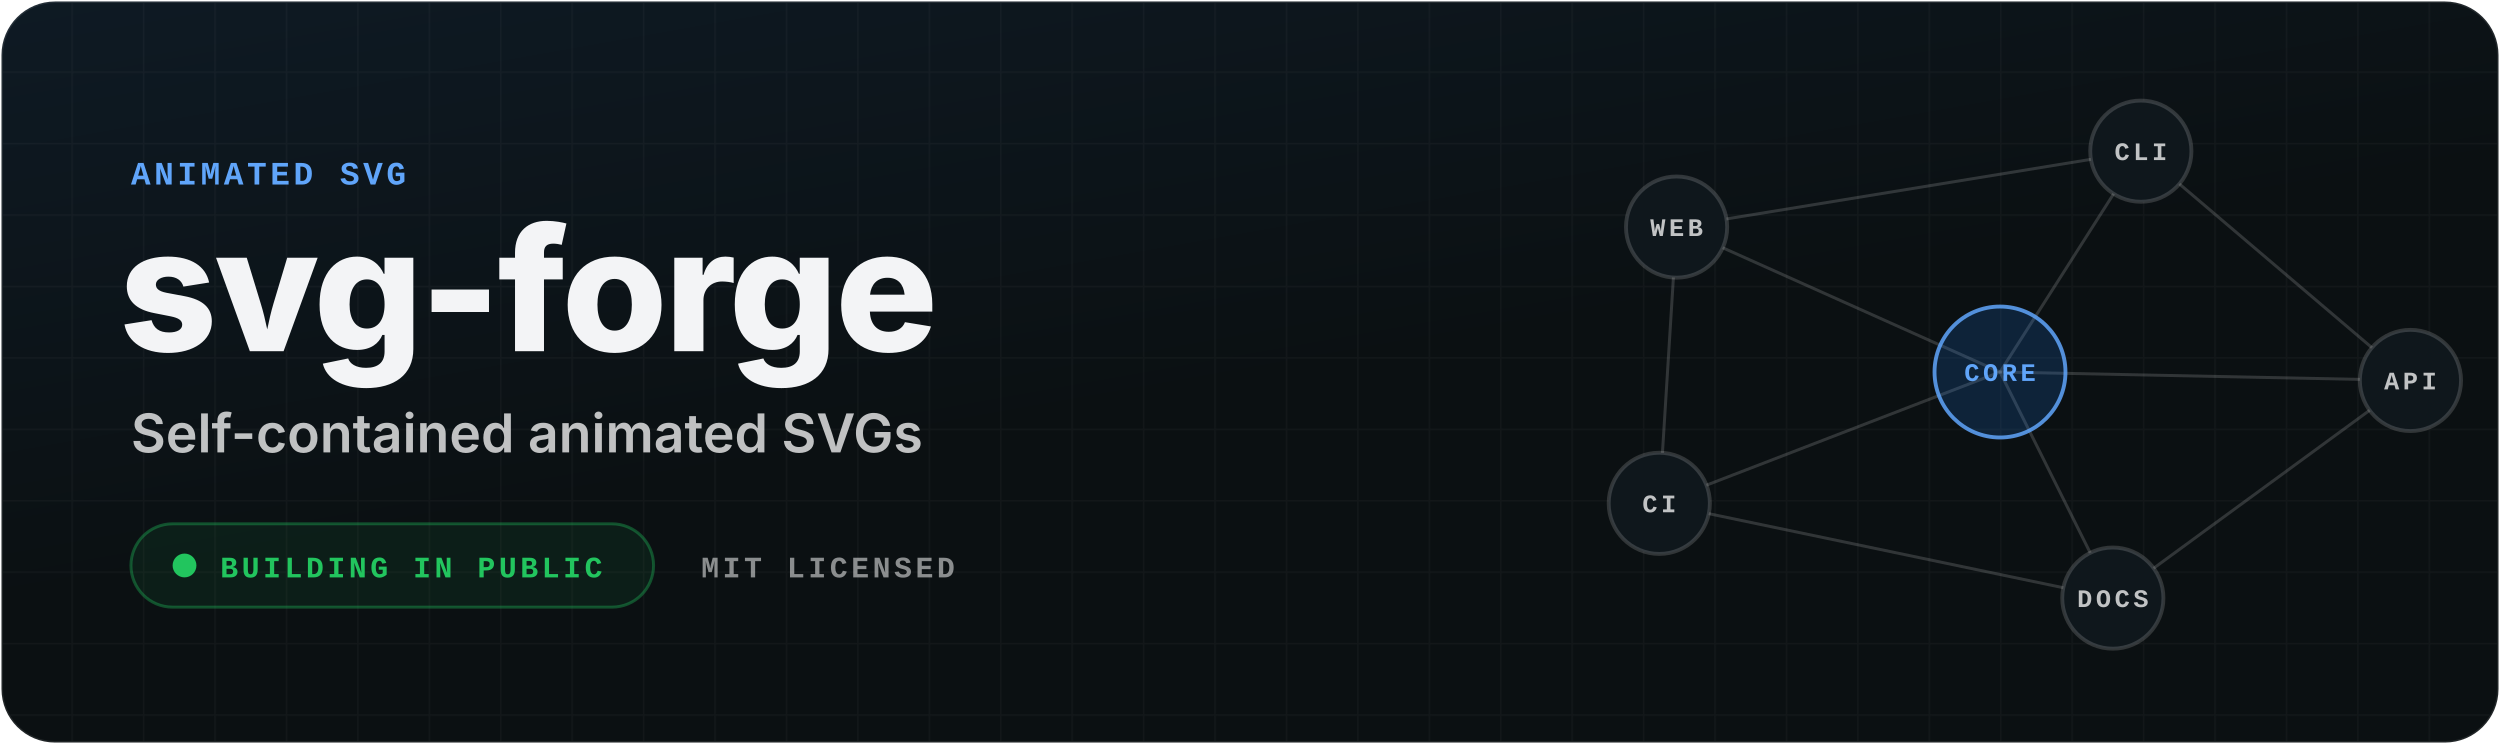
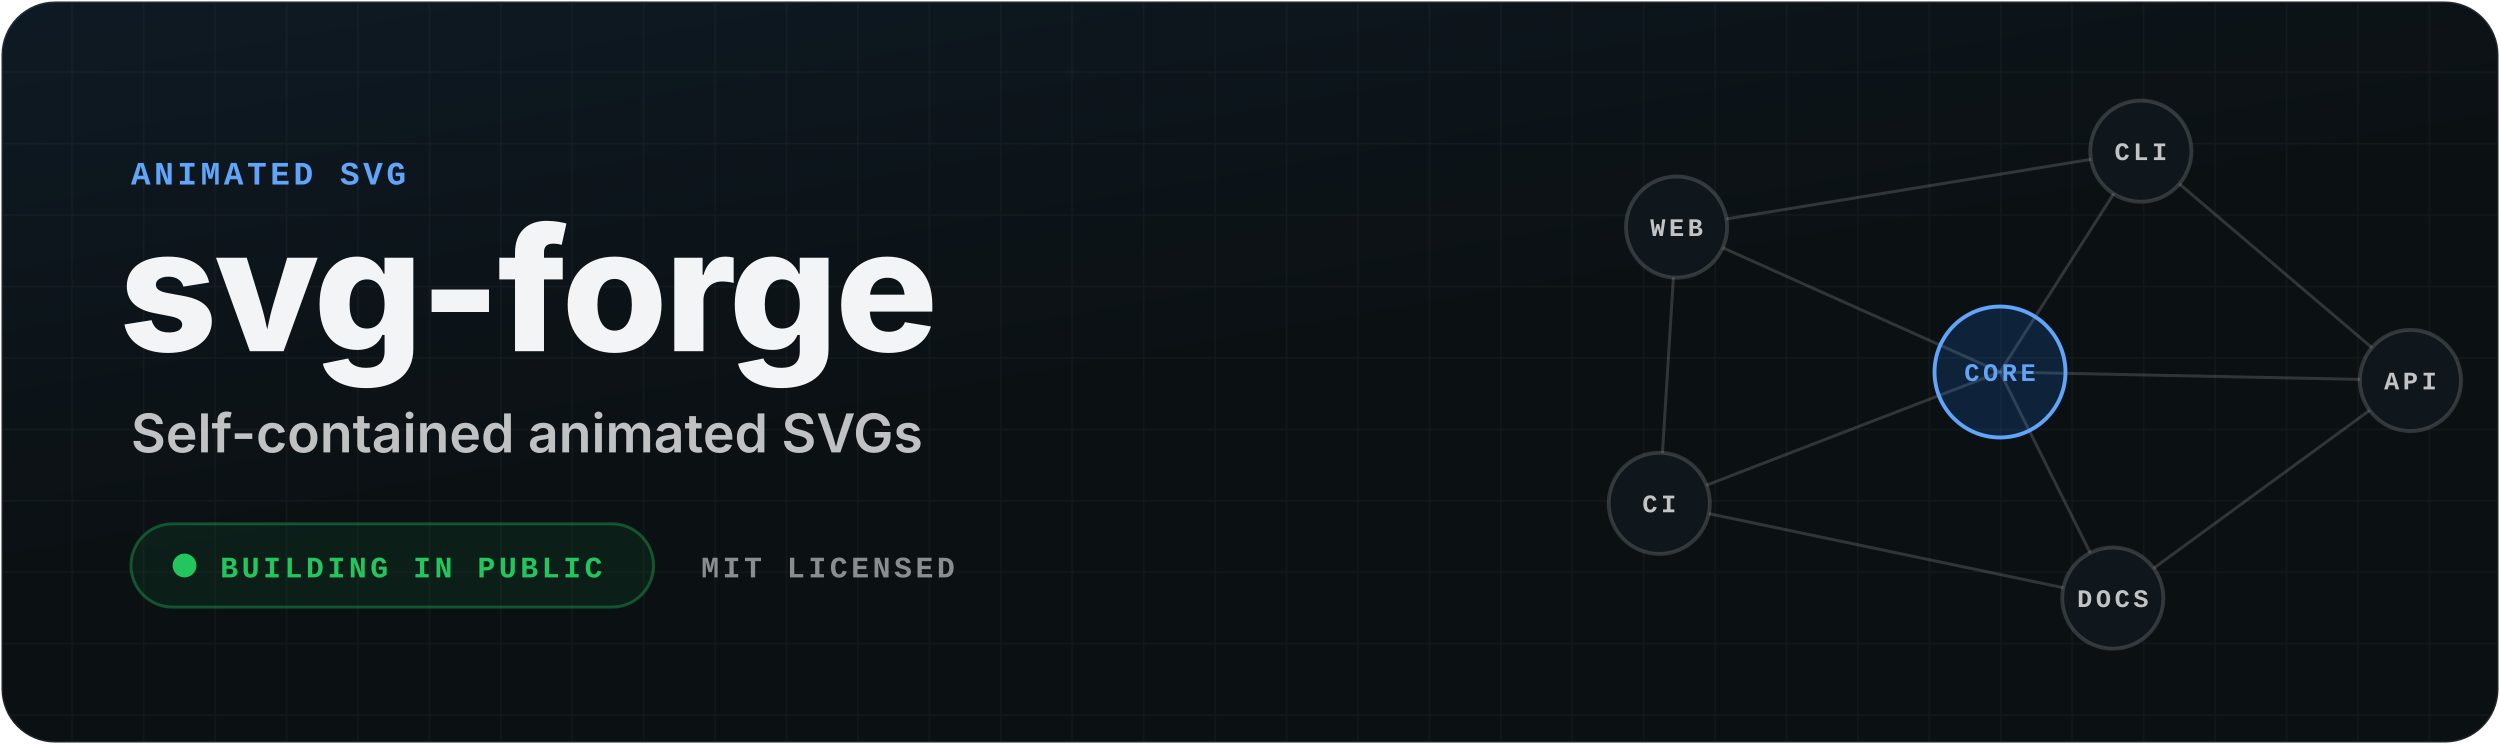
<svg xmlns="http://www.w3.org/2000/svg" width="840" height="250" viewBox="0 0 840 250" role="img" aria-labelledby="sffcc16e-title sffcc16e-desc" class="sffcc16e-root">
  <style>.sffcc16e-m{font-family:'JetBrains Mono','SFMono-Regular',Consolas,'Liberation Mono',Menlo,monospace;font-weight:700;letter-spacing:1.2px}.sffcc16e-s{font-family:'Segoe UI',Inter,-apple-system,BlinkMacSystemFont,Helvetica,Arial,sans-serif;font-weight:600}.sffcc16e-b{font-family:'Segoe UI',Inter,-apple-system,BlinkMacSystemFont,Helvetica,Arial,sans-serif;font-weight:800}</style>
  <defs>
    <pattern id="sffcc16e-grid" width="24" height="24" patternUnits="userSpaceOnUse">
      <path d="M24 0H0V24" fill="none" stroke="rgba(255,255,255,0.035)" stroke-width="1" />
    </pattern>
    <linearGradient id="sffcc16e-scan" x1="0" x2="1">
      <stop offset="0" stop-color="#60a5fa" stop-opacity="0" />
      <stop offset="0.5" stop-color="#60a5fa" stop-opacity="0.1" />
      <stop offset="1" stop-color="#60a5fa" stop-opacity="0" />
    </linearGradient>
    <clipPath id="sffcc16e-card">
      <rect x="1" y="1" width="838" height="248" rx="18" />
    </clipPath>
    <linearGradient id="sffcc16e-bg" x1="0" y1="0" x2="0.6" y2="1">
      <stop offset="0" stop-color="#0e1a24" />
      <stop offset="0.6" stop-color="#0b1012" />
    </linearGradient>
  </defs>
  <rect x="0.5" y="0.5" width="839" height="249" rx="18" fill="url(#sffcc16e-bg)" stroke="rgba(255,255,255,0.09)" />
  <g clip-path="url(#sffcc16e-card)">
    <rect width="840" height="250" fill="url(#sffcc16e-grid)" />
    <rect x="-200" y="0" width="200" height="250" fill="url(#sffcc16e-scan)">
      <animateTransform attributeName="transform" type="translate" values="0 0;1240 0" keyTimes="0;1" dur="6s" repeatCount="indefinite" />
    </rect>
  </g>
  <text class="sffcc16e-m" x="44" y="62" fill="#60a5fa" font-size="11">ANIMATED SVG</text>
  <text class="sffcc16e-b" x="40" y="118" fill="#f3f4f6" font-size="57.5" letter-spacing="-1">svg-forge</text>
  <text class="sffcc16e-s" x="44" y="152" fill="rgba(255,255,255,0.74)" font-size="18">Self-contained animated SVGs<animate attributeName="opacity" values="0;1;1;0;0" keyTimes="0;0.04;0.21;0.25;1" dur="12s" repeatCount="indefinite" />
  </text>
  <text class="sffcc16e-s" x="44" y="152" fill="rgba(255,255,255,0.74)" font-size="18" opacity="0">SMIL and CSS, no script<animate attributeName="opacity" values="0;0;1;1;0;0" keyTimes="0;0.25;0.29;0.46;0.5;1" dur="12s" repeatCount="indefinite" />
  </text>
  <text class="sffcc16e-s" x="44" y="152" fill="rgba(255,255,255,0.74)" font-size="18" opacity="0">Renders in READMEs and on the web<animate attributeName="opacity" values="0;0;1;1;0;0" keyTimes="0;0.5;0.54;0.71;0.75;1" dur="12s" repeatCount="indefinite" />
  </text>
  <text class="sffcc16e-s" x="44" y="152" fill="rgba(255,255,255,0.74)" font-size="18" opacity="0">Dark and light from one command<animate attributeName="opacity" values="0;0;1;1;0" keyTimes="0;0.75;0.79;0.96;1" dur="12s" repeatCount="indefinite" />
  </text>
  <rect x="44" y="176" width="175.6" height="28" rx="14" fill="rgba(34,197,94,0.08)" stroke="rgba(34,197,94,0.35)" />
  <circle cx="62" cy="190" r="4" fill="#22c55e">
    <animate attributeName="opacity" values="1;0.35;1" keyTimes="0;0.5;1" dur="1.714s" repeatCount="indefinite" />
  </circle>
  <text class="sffcc16e-m" x="74" y="194" fill="#22c55e" font-size="10" letter-spacing="1">BUILDING IN PUBLIC</text>
  <text class="sffcc16e-m" x="235.6" y="194" fill="rgba(255,255,255,0.52)" font-size="10">MIT LICENSED</text>
  <line x1="672" y1="125" x2="719.32" y2="50.79" stroke="rgba(255,255,255,0.16)" stroke-width="1" />
  <line x1="672" y1="125" x2="809.91" y2="127.83" stroke="rgba(255,255,255,0.16)" stroke-width="1" />
  <line x1="672" y1="125" x2="709.91" y2="200.96" stroke="rgba(255,255,255,0.16)" stroke-width="1" />
  <line x1="672" y1="125" x2="557.52" y2="169.12" stroke="rgba(255,255,255,0.16)" stroke-width="1" />
  <line x1="672" y1="125" x2="563.33" y2="76.3" stroke="rgba(255,255,255,0.16)" stroke-width="1" />
  <line x1="719.32" y1="50.79" x2="809.91" y2="127.83" stroke="rgba(255,255,255,0.16)" stroke-width="1" />
  <line x1="809.91" y1="127.83" x2="709.91" y2="200.96" stroke="rgba(255,255,255,0.16)" stroke-width="1" />
  <line x1="709.91" y1="200.96" x2="557.52" y2="169.12" stroke="rgba(255,255,255,0.16)" stroke-width="1" />
  <line x1="557.52" y1="169.12" x2="563.33" y2="76.3" stroke="rgba(255,255,255,0.16)" stroke-width="1" />
  <line x1="563.33" y1="76.3" x2="719.32" y2="50.79" stroke="rgba(255,255,255,0.16)" stroke-width="1" />
  <circle r="2.6" fill="#60a5fa" opacity="0">
    <animate attributeName="opacity" values="0;1;1;0;0" keyTimes="0;0.06;0.44;0.5;1" dur="2.4s" repeatCount="indefinite" />
    <animateMotion path="M672 125 L719.32 50.79" keyPoints="0;0;1;1" keyTimes="0;0;0.5;1" calcMode="linear" dur="2.4s" repeatCount="indefinite" />
  </circle>
  <circle r="2.6" fill="#60a5fa" opacity="0">
    <animate attributeName="opacity" values="0;0;1;1;0;0" keyTimes="0;0.1;0.16;0.54;0.6;1" dur="2.4s" repeatCount="indefinite" />
    <animateMotion path="M672 125 L809.91 127.83" keyPoints="0;0;1;1" keyTimes="0;0.1;0.6;1" calcMode="linear" dur="2.4s" repeatCount="indefinite" />
  </circle>
  <circle r="2.6" fill="#60a5fa" opacity="0">
    <animate attributeName="opacity" values="0;0;1;1;0;0" keyTimes="0;0.2;0.26;0.64;0.7;1" dur="2.4s" repeatCount="indefinite" />
    <animateMotion path="M672 125 L709.91 200.96" keyPoints="0;0;1;1" keyTimes="0;0.2;0.7;1" calcMode="linear" dur="2.4s" repeatCount="indefinite" />
  </circle>
  <circle r="2.6" fill="#60a5fa" opacity="0">
    <animate attributeName="opacity" values="0;0;1;1;0;0" keyTimes="0;0.3;0.36;0.74;0.8;1" dur="2.4s" repeatCount="indefinite" />
    <animateMotion path="M672 125 L557.52 169.12" keyPoints="0;0;1;1" keyTimes="0;0.3;0.8;1" calcMode="linear" dur="2.4s" repeatCount="indefinite" />
  </circle>
  <circle r="2.6" fill="#60a5fa" opacity="0">
    <animate attributeName="opacity" values="0;0;1;1;0;0" keyTimes="0;0.4;0.46;0.84;0.9;1" dur="2.4s" repeatCount="indefinite" />
    <animateMotion path="M672 125 L563.33 76.3" keyPoints="0;0;1;1" keyTimes="0;0.4;0.9;1" calcMode="linear" dur="2.4s" repeatCount="indefinite" />
  </circle>
-   <circle cx="672" cy="125" r="22" fill="rgba(33,124,236,0.18)" stroke="rgba(96,165,250,0.85)" stroke-width="1.3">
+   <circle cx="672" cy="125" r="22" fill="rgba(33,124,236,0.18)" stroke="#60a5fa" stroke-width="1.3">
    <animate attributeName="r" values="22;23.5;22" keyTimes="0;0.5;1" dur="3s" repeatCount="indefinite" />
  </circle>
  <text class="sffcc16e-m" x="672" y="128" fill="#60a5fa" font-size="8.5" text-anchor="middle" letter-spacing="0.6">CORE</text>
  <circle cx="719.32" cy="50.79" r="17" fill="#0f171c" stroke="rgba(255,255,255,0.16)" stroke-width="1.3">
    <animate attributeName="r" values="17;17;18.5;17" keyTimes="0;0.125;0.625;1" dur="3s" repeatCount="indefinite" />
  </circle>
  <text class="sffcc16e-m" x="719.32" y="53.79" fill="rgba(255,255,255,0.74)" font-size="8.5" text-anchor="middle" letter-spacing="0.6">CLI</text>
  <circle cx="809.91" cy="127.83" r="17" fill="#0f171c" stroke="rgba(255,255,255,0.16)" stroke-width="1.3">
    <animate attributeName="r" values="17;17;18.5;17" keyTimes="0;0.25;0.75;1" dur="3s" repeatCount="indefinite" />
  </circle>
  <text class="sffcc16e-m" x="809.91" y="130.83" fill="rgba(255,255,255,0.74)" font-size="8.5" text-anchor="middle" letter-spacing="0.6">API</text>
  <circle cx="709.91" cy="200.96" r="17" fill="#0f171c" stroke="rgba(255,255,255,0.16)" stroke-width="1.3">
    <animate attributeName="r" values="17;17;18.5;17" keyTimes="0;0.375;0.875;1" dur="3s" repeatCount="indefinite" />
  </circle>
  <text class="sffcc16e-m" x="709.91" y="203.96" fill="rgba(255,255,255,0.74)" font-size="8.5" text-anchor="middle" letter-spacing="0.6">DOCS</text>
  <circle cx="557.52" cy="169.12" r="17" fill="#0f171c" stroke="rgba(255,255,255,0.16)" stroke-width="1.3">
    <animate attributeName="r" values="17;18.5;17" keyTimes="0;0.5;1" dur="3s" repeatCount="indefinite" />
  </circle>
  <text class="sffcc16e-m" x="557.52" y="172.12" fill="rgba(255,255,255,0.74)" font-size="8.5" text-anchor="middle" letter-spacing="0.6">CI</text>
  <circle cx="563.33" cy="76.3" r="17" fill="#0f171c" stroke="rgba(255,255,255,0.16)" stroke-width="1.3">
    <animate attributeName="r" values="17;17;18.5;17" keyTimes="0;0.125;0.625;1" dur="3s" repeatCount="indefinite" />
  </circle>
  <text class="sffcc16e-m" x="563.33" y="79.3" fill="rgba(255,255,255,0.74)" font-size="8.5" text-anchor="middle" letter-spacing="0.6">WEB</text>
</svg>
